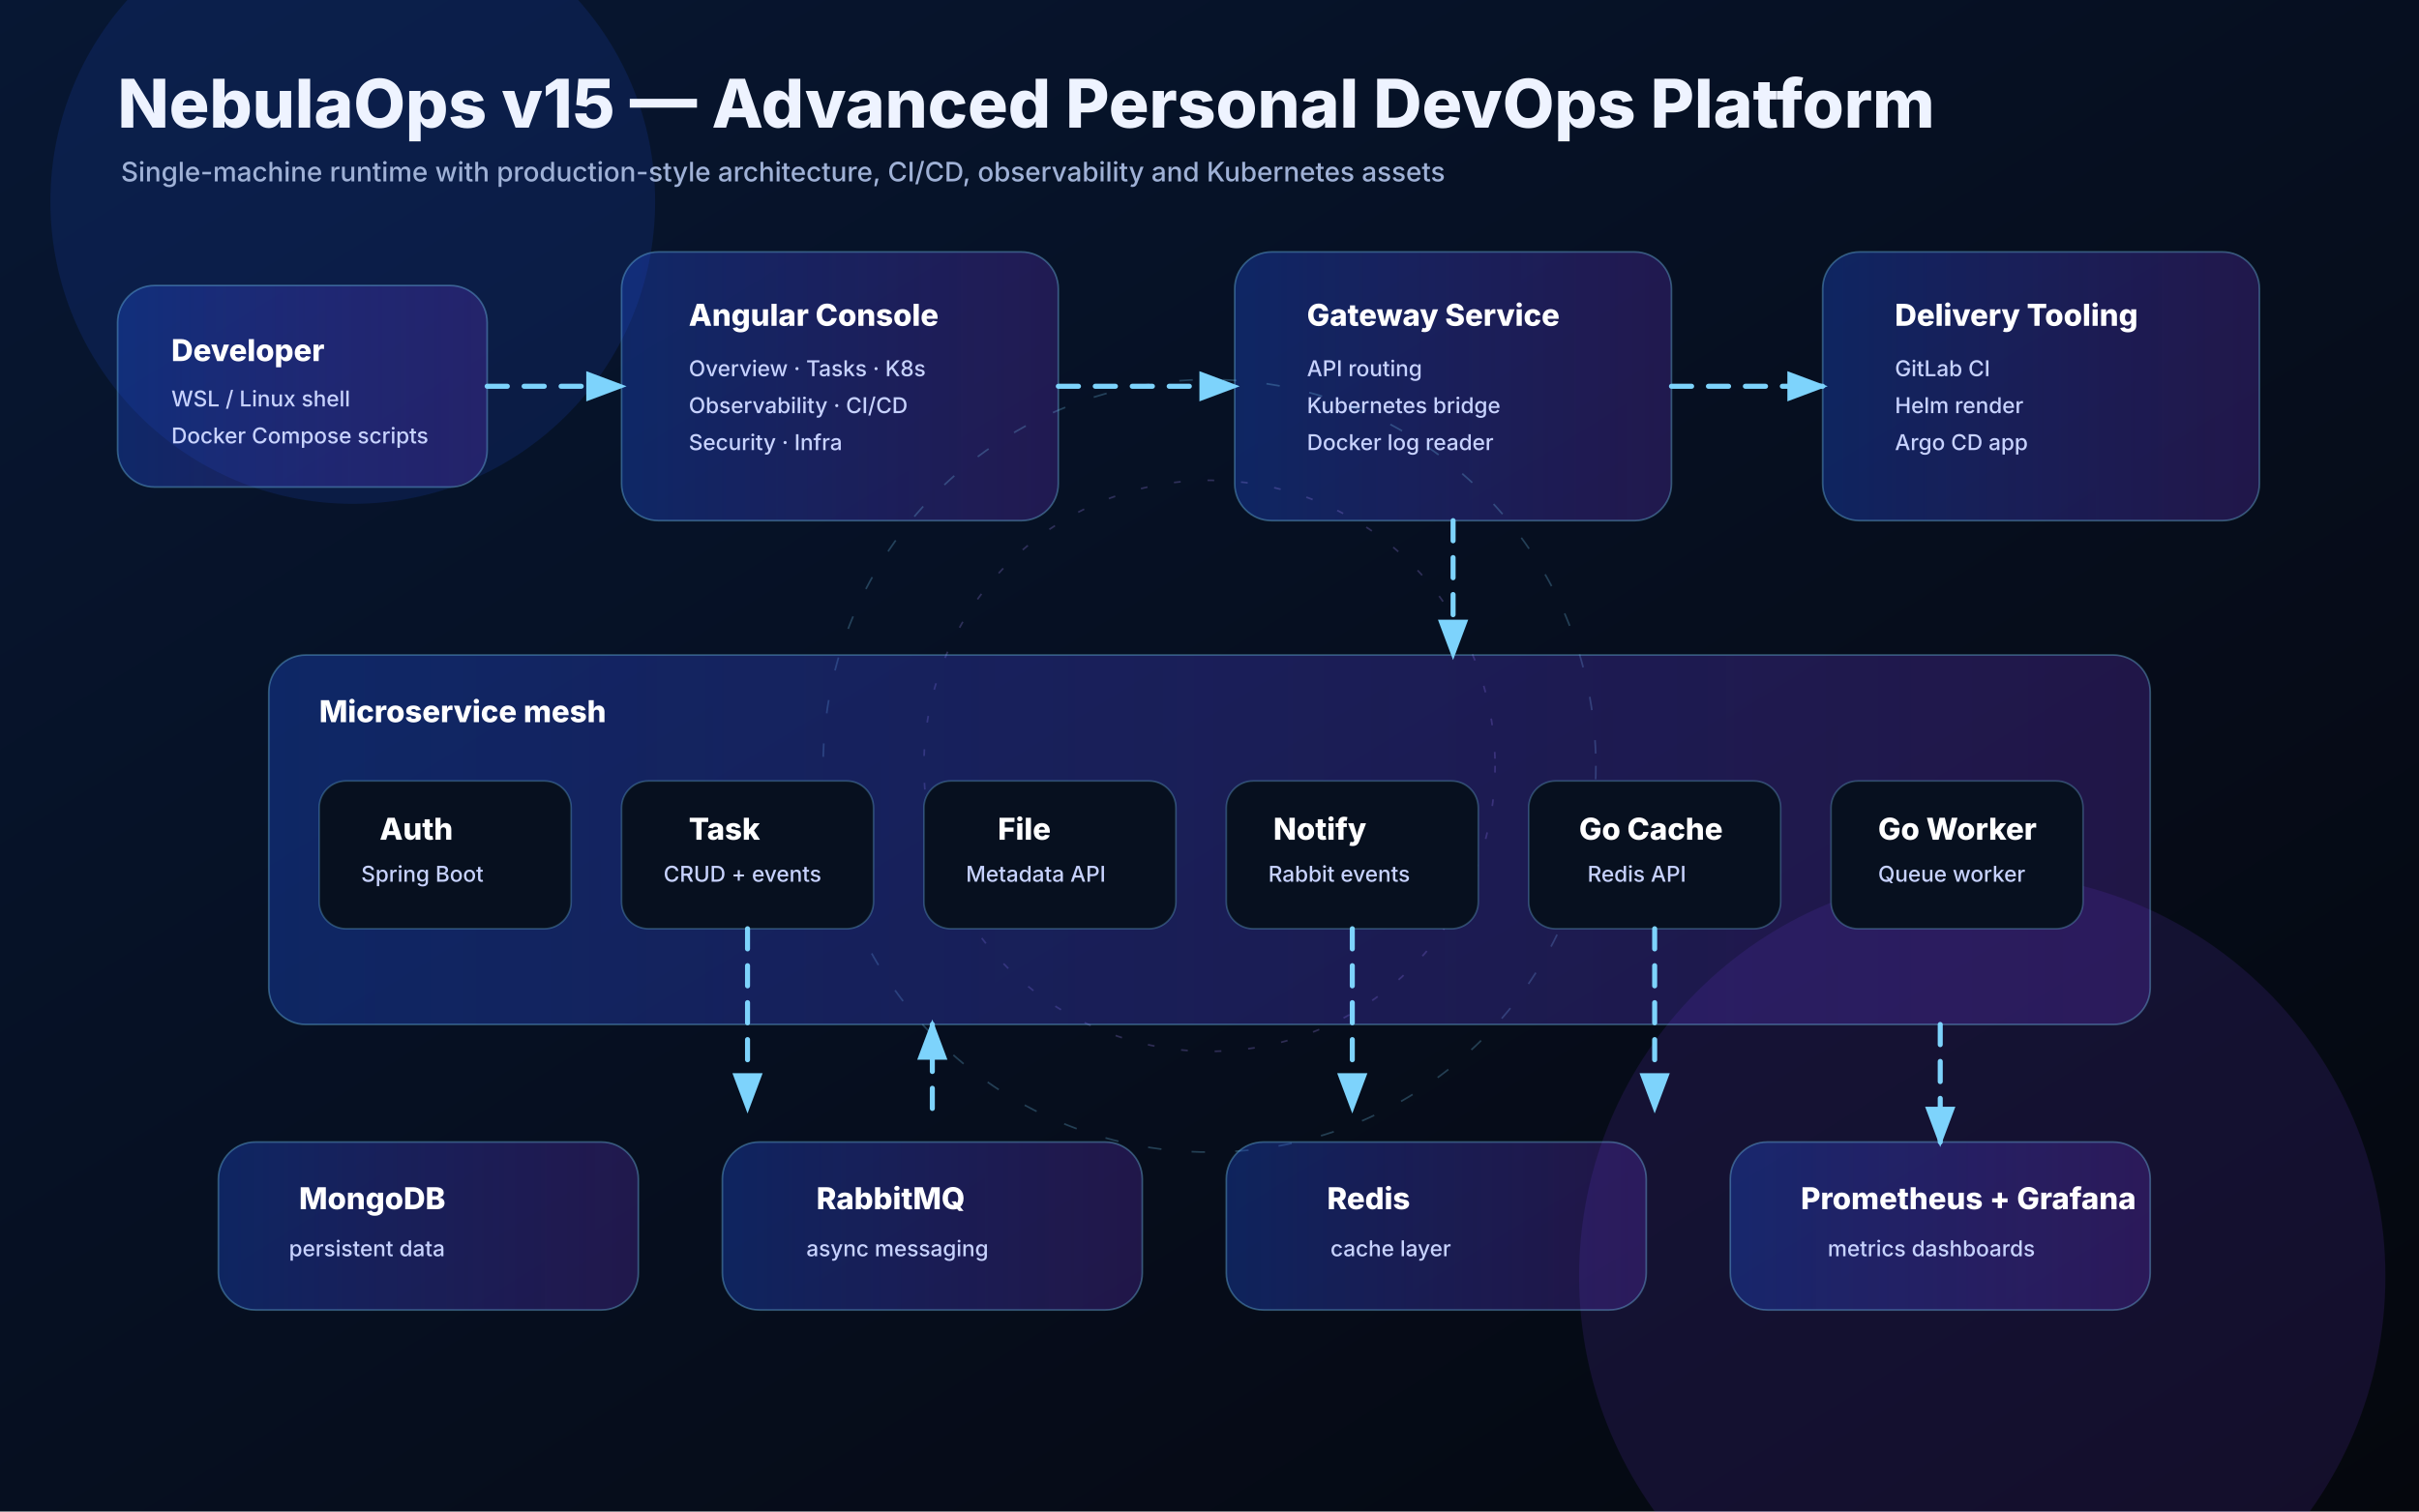
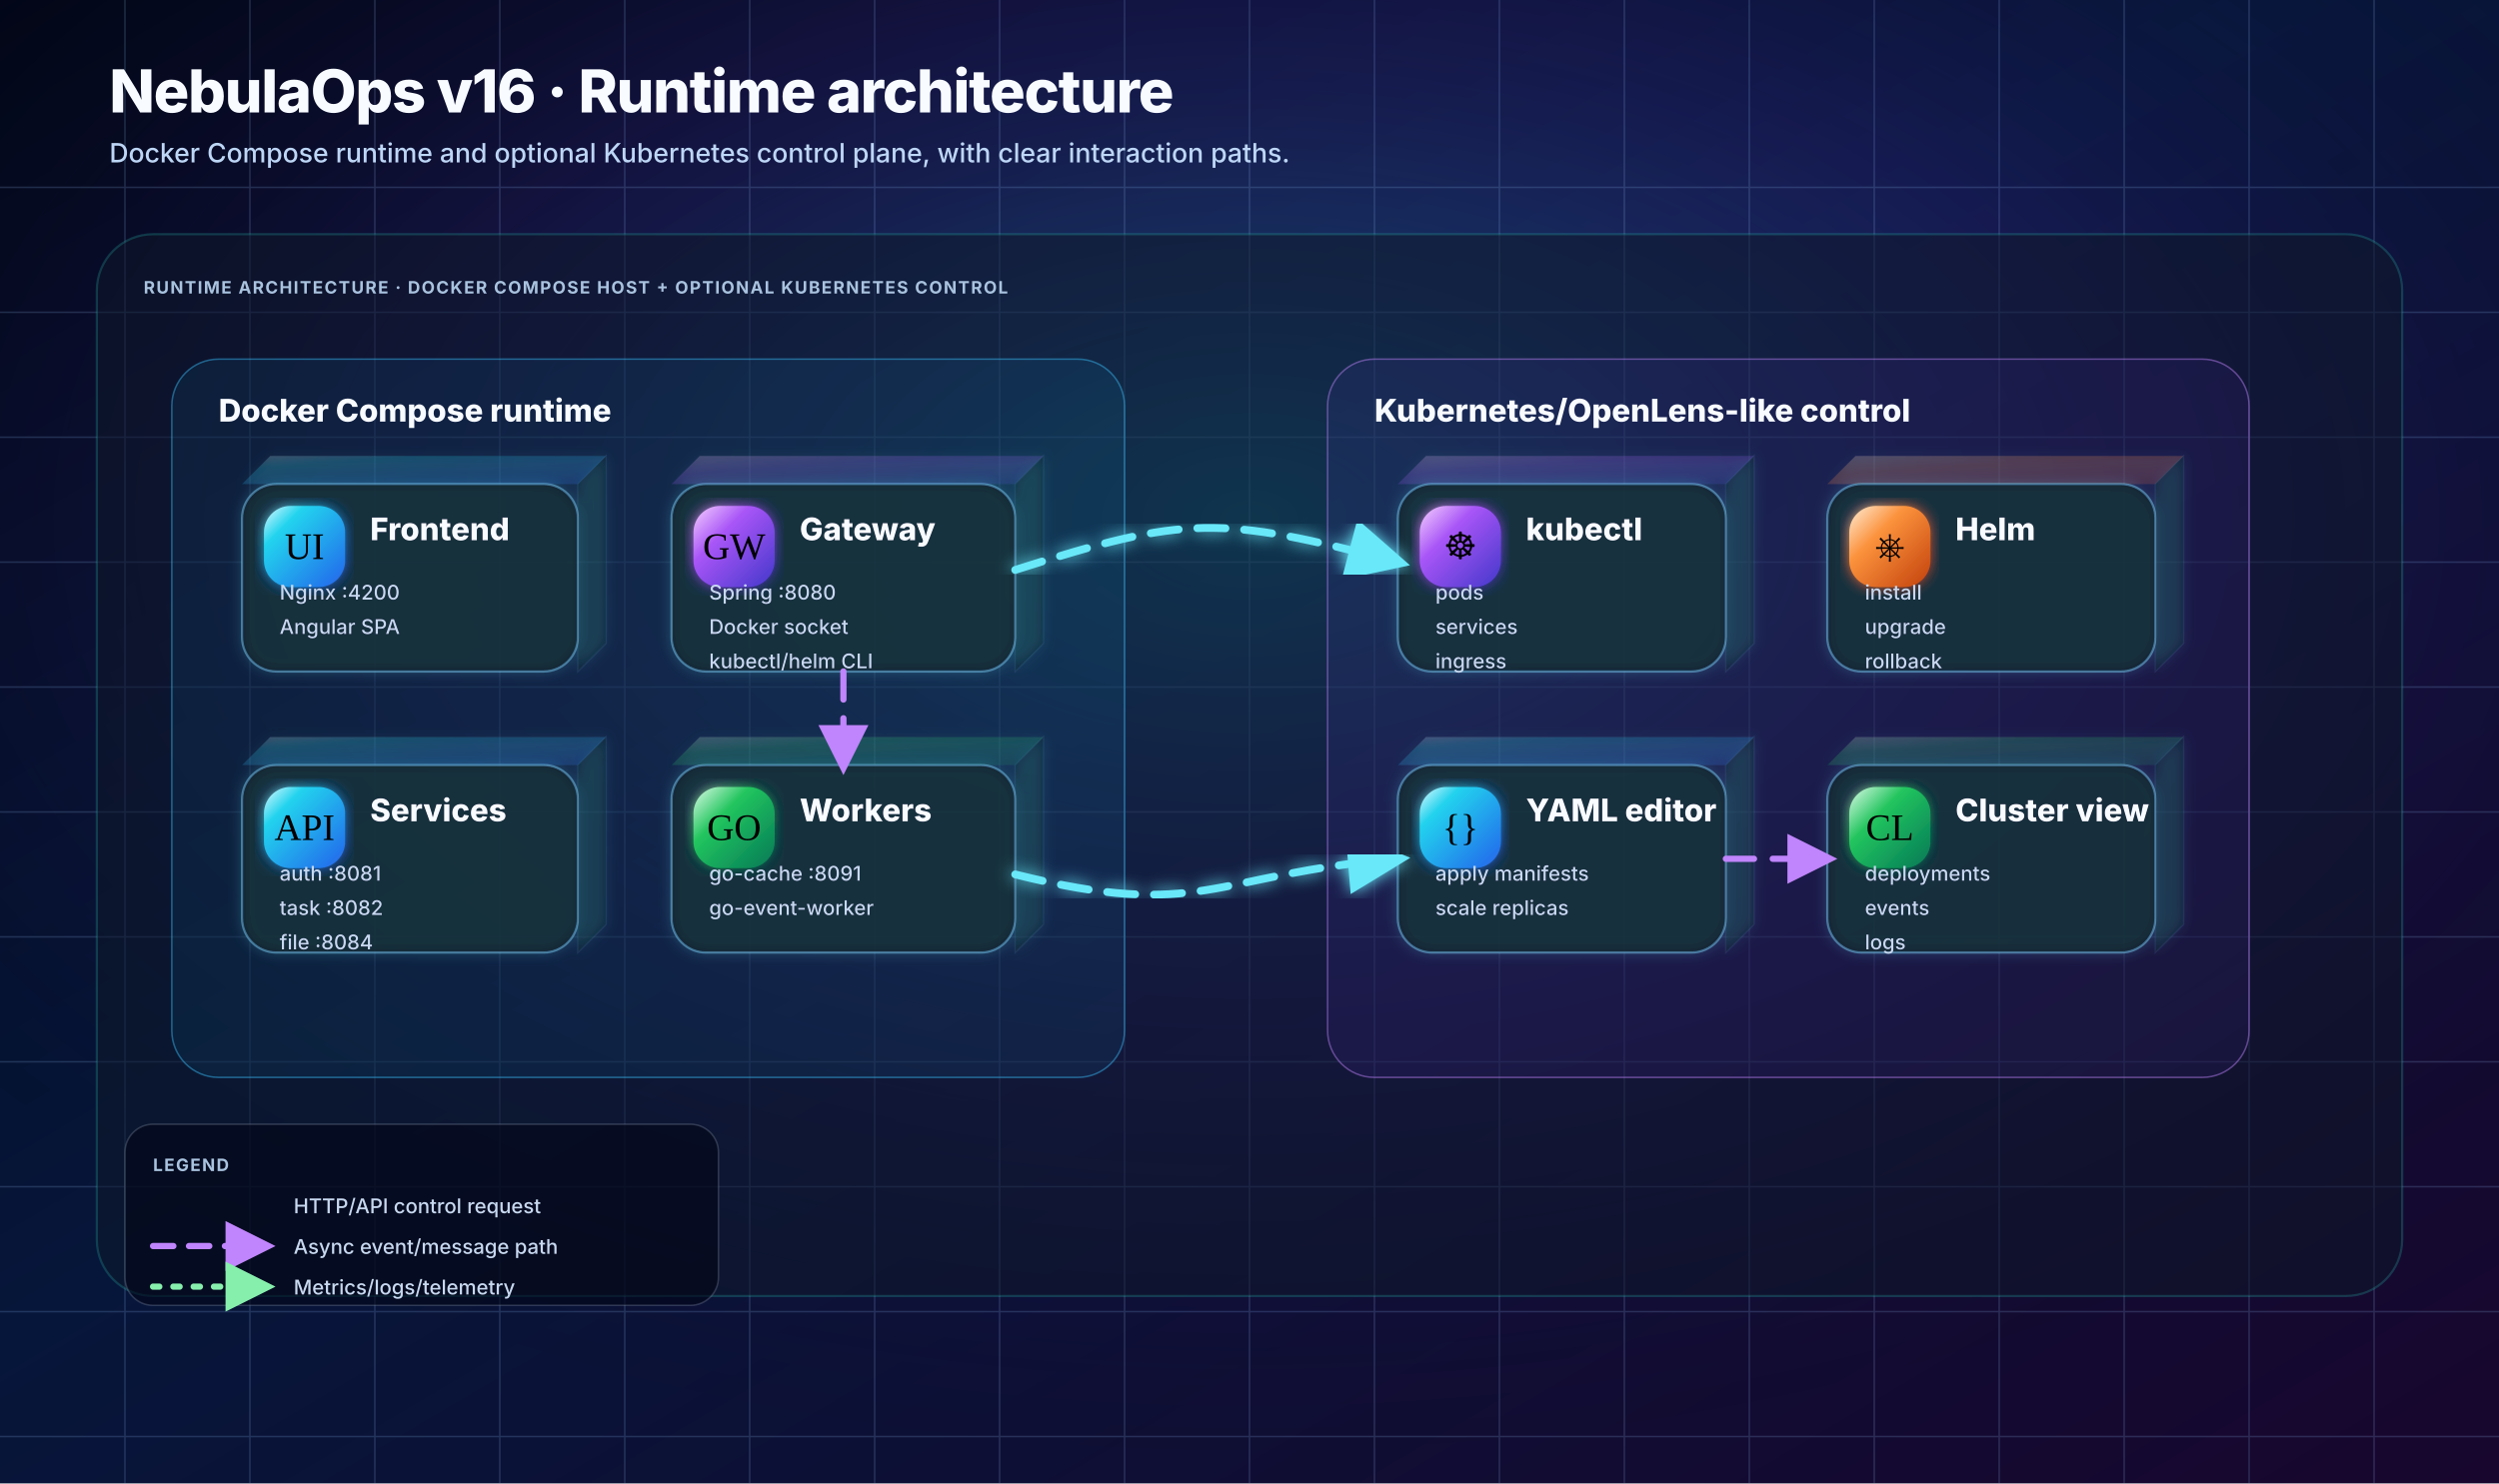
- <svg xmlns="http://www.w3.org/2000/svg" width="1440" height="900" viewBox="0 0 1440 900" role="img" aria-label="NebulaOps v15 advanced local architecture">
+ <svg xmlns="http://www.w3.org/2000/svg" width="1600" height="950" viewBox="0 0 1600 950" role="img" aria-labelledby="title desc">
  <defs>
-     <linearGradient id="bg" x1="0" x2="1" y1="0" y2="1">
-       <stop stop-color="#071733" />
-       <stop offset="1" stop-color="#05070d" />
-     </linearGradient>
-     <linearGradient id="card" x1="0" x2="1">
-       <stop stop-color="#1d4ed8" stop-opacity=".35" />
-       <stop offset="1" stop-color="#7c3aed" stop-opacity=".22" />
+     <linearGradient id="bg" x1="0" y1="0" x2="1" y2="1">
+       <stop offset="0" stop-color="#020617" />
+       <stop offset=".45" stop-color="#06163a" />
+       <stop offset="1" stop-color="#18062e" />
+     </linearGradient>
+     <radialGradient id="halo" cx="50%" cy="35%" r="65%">
+       <stop offset="0" stop-color="#22d3ee" stop-opacity=".34" />
+       <stop offset=".55" stop-color="#7c3aed" stop-opacity=".12" />
+       <stop offset="1" stop-color="#000" stop-opacity="0" />
+     </radialGradient>
+     <linearGradient id="cyan" x1="0" y1="0" x2="1" y2="1">
+       <stop offset="0" stop-color="#e0faff" />
+       <stop offset=".25" stop-color="#22d3ee" />
+       <stop offset="1" stop-color="#2563eb" />
+     </linearGradient>
+     <linearGradient id="violet" x1="0" y1="0" x2="1" y2="1">
+       <stop offset="0" stop-color="#f5d0fe" />
+       <stop offset=".35" stop-color="#a855f7" />
+       <stop offset="1" stop-color="#4338ca" />
+     </linearGradient>
+     <linearGradient id="green" x1="0" y1="0" x2="1" y2="1">
+       <stop offset="0" stop-color="#dcfce7" />
+       <stop offset=".35" stop-color="#22c55e" />
+       <stop offset="1" stop-color="#047857" />
+     </linearGradient>
+     <linearGradient id="orange" x1="0" y1="0" x2="1" y2="1">
+       <stop offset="0" stop-color="#ffedd5" />
+       <stop offset=".35" stop-color="#fb923c" />
+       <stop offset="1" stop-color="#c2410c" />
+     </linearGradient>
+     <linearGradient id="red" x1="0" y1="0" x2="1" y2="1">
+       <stop offset="0" stop-color="#fee2e2" />
+       <stop offset=".35" stop-color="#f43f5e" />
+       <stop offset="1" stop-color="#991b1b" />
    </linearGradient>
    <filter id="glow">
      <feGaussianBlur stdDeviation="5" result="b" />
      <feMerge>
        <feMergeNode in="b" />
        <feMergeNode in="SourceGraphic" />
      </feMerge>
    </filter>
+     <filter id="soft">
+       <feDropShadow dx="0" dy="22" stdDeviation="16" flood-color="#000" flood-opacity=".48" />
+       <feDropShadow dx="0" dy="0" stdDeviation="4" flood-color="#67e8f9" flood-opacity=".25" />
+     </filter>
+     <marker id="arrowC" viewBox="0 0 10 10" refX="8" refY="5" markerWidth="8" markerHeight="8" orient="auto-start-reverse">
+       <path d="M0,0 L10,5 L0,10 Z" fill="#67e8f9" />
+     </marker>
+     <marker id="arrowV" viewBox="0 0 10 10" refX="8" refY="5" markerWidth="8" markerHeight="8" orient="auto-start-reverse">
+       <path d="M0,0 L10,5 L0,10 Z" fill="#c084fc" />
+     </marker>
+     <marker id="arrowG" viewBox="0 0 10 10" refX="8" refY="5" markerWidth="8" markerHeight="8" orient="auto-start-reverse">
+       <path d="M0,0 L10,5 L0,10 Z" fill="#86efac" />
+     </marker>
    <style>
-             .title{font:800 40px Inter,Arial;fill:#eef3ff}.sub{font:500 16px Inter,Arial;fill:#9fb1d6}.h{font:800 18px
-             Inter,Arial;fill:#fff}.t{font:500 13px
-             Inter,Arial;fill:#c7d2fe}.box{fill:url(#card);stroke:#7dd3fc;stroke-opacity:.35;rx:22}.small{fill:#07101f;stroke:#7dd3fc;stroke-opacity:.28;rx:16}.arrow{stroke:#7dd3fc;stroke-width:3;stroke-linecap:round;marker-end:url(#m)}.flow{stroke-dasharray:12
-             10;animation:dash 2.8s linear infinite}.pulse{animation:pulse 2.6s ease-in-out
-             infinite}.spin{transform-origin:720px 456px;animation:spin 18s linear infinite}@keyframes
-             dash{to{stroke-dashoffset:-88}}@keyframes pulse{50%{opacity:.45}}@keyframes
-             spin{to{transform:rotate(360deg)}}
+             .title{font:800 38px Inter,Arial,sans-serif;fill:#f8fbff;letter-spacing:-.02em} .sub{font:500 17px
+             Inter,Arial,sans-serif;fill:#bdd6f6}
+             .label{font:800 20px Inter,Arial,sans-serif;fill:#f8fbff} .small{font:500 13px
+             Inter,Arial,sans-serif;fill:#c7d8ef} .tiny{font:700 11px
+             Inter,Arial,sans-serif;fill:#a9c3df;text-transform:uppercase;letter-spacing:.08em}
+             .lane{fill:rgba(15,23,42,.52);stroke:#2dd4bf;stroke-opacity:.22;stroke-width:1.4} .node{filter:url(#soft)}
+             .flow{fill:none;stroke:#67e8f9;stroke-width:5;stroke-linecap:round;stroke-linejoin:round;marker-end:url(#arrowC);filter:url(#glow)}
+             .event{fill:none;stroke:#c084fc;stroke-width:4;stroke-dasharray:13
+             10;stroke-linecap:round;marker-end:url(#arrowV)}
+             .metric{fill:none;stroke:#86efac;stroke-width:4;stroke-dasharray:4
+             9;stroke-linecap:round;marker-end:url(#arrowG)}
+             .pulse{animation:pulse 2.8s ease-in-out infinite;transform-origin:center} .dash{stroke-dasharray:18
+             12;animation:dash 4s linear infinite} .float{animation:float 6s ease-in-out infinite}
+             @keyframes dash{to{stroke-dashoffset:-120}} @keyframes pulse{50%{opacity:.52;transform:scale(1.035)}}
+             @keyframes float{50%{transform:translateY(-10px)}}
        </style>
-     <marker id="m" markerWidth="10" markerHeight="10" refX="7" refY="3" orient="auto">
-       <path d="M0,0 L0,6 L8,3 z" fill="#7dd3fc" />
-     </marker>
  </defs>
-   <rect width="1440" height="900" fill="url(#bg)" />
-   <circle class="pulse" cx="210" cy="120" r="180" fill="#1d4ed8" opacity=".16" />
-   <circle class="pulse" cx="1180" cy="760" r="240" fill="#7c3aed" opacity=".13" />
-   <text class="title" x="70" y="76">NebulaOps v15 — Advanced Personal DevOps Platform</text>
-   <text class="sub" x="72" y="108">Single-machine runtime with production-style architecture, CI/CD, observability and
-         Kubernetes assets
+   <rect width="100%" height="100%" fill="url(#bg)" />
+   <rect width="100%" height="100%" fill="url(#halo)" />
+   <g opacity=".18">
+     <path d="M0 120 H1600" stroke="#93c5fd" stroke-width="1" />
+     <path d="M0 200 H1600" stroke="#93c5fd" stroke-width="1" />
+     <path d="M0 280 H1600" stroke="#93c5fd" stroke-width="1" />
+     <path d="M0 360 H1600" stroke="#93c5fd" stroke-width="1" />
+     <path d="M0 440 H1600" stroke="#93c5fd" stroke-width="1" />
+     <path d="M0 520 H1600" stroke="#93c5fd" stroke-width="1" />
+     <path d="M0 600 H1600" stroke="#93c5fd" stroke-width="1" />
+     <path d="M0 680 H1600" stroke="#93c5fd" stroke-width="1" />
+     <path d="M0 760 H1600" stroke="#93c5fd" stroke-width="1" />
+     <path d="M0 840 H1600" stroke="#93c5fd" stroke-width="1" />
+     <path d="M0 920 H1600" stroke="#93c5fd" stroke-width="1" />
+     <path d="M80 0 V950" stroke="#93c5fd" stroke-width="1" />
+     <path d="M160 0 V950" stroke="#93c5fd" stroke-width="1" />
+     <path d="M240 0 V950" stroke="#93c5fd" stroke-width="1" />
+     <path d="M320 0 V950" stroke="#93c5fd" stroke-width="1" />
+     <path d="M400 0 V950" stroke="#93c5fd" stroke-width="1" />
+     <path d="M480 0 V950" stroke="#93c5fd" stroke-width="1" />
+     <path d="M560 0 V950" stroke="#93c5fd" stroke-width="1" />
+     <path d="M640 0 V950" stroke="#93c5fd" stroke-width="1" />
+     <path d="M720 0 V950" stroke="#93c5fd" stroke-width="1" />
+     <path d="M800 0 V950" stroke="#93c5fd" stroke-width="1" />
+     <path d="M880 0 V950" stroke="#93c5fd" stroke-width="1" />
+     <path d="M960 0 V950" stroke="#93c5fd" stroke-width="1" />
+     <path d="M1040 0 V950" stroke="#93c5fd" stroke-width="1" />
+     <path d="M1120 0 V950" stroke="#93c5fd" stroke-width="1" />
+     <path d="M1200 0 V950" stroke="#93c5fd" stroke-width="1" />
+     <path d="M1280 0 V950" stroke="#93c5fd" stroke-width="1" />
+     <path d="M1360 0 V950" stroke="#93c5fd" stroke-width="1" />
+     <path d="M1440 0 V950" stroke="#93c5fd" stroke-width="1" />
+     <path d="M1520 0 V950" stroke="#93c5fd" stroke-width="1" />
+   </g>
+   <text x="70" y="72" class="title">NebulaOps v16 · Runtime architecture</text>
+   <text x="70" y="104" class="sub">Docker Compose runtime and optional Kubernetes control plane, with clear
+         interaction paths.
    </text>
-   <rect class="box" x="70" y="170" width="220" height="120" />
-   <text class="h" x="102" y="215">Developer</text>
-   <text class="t" x="102" y="242">WSL / Linux shell</text>
-   <text class="t" x="102" y="264">Docker Compose scripts</text>
-   <rect class="box" x="370" y="150" width="260" height="160" />
-   <text class="h" x="410" y="194">Angular Console</text>
-   <text class="t" x="410" y="224">Overview · Tasks · K8s</text>
-   <text class="t" x="410" y="246">Observability · CI/CD</text>
-   <text class="t" x="410" y="268">Security · Infra</text>
-   <rect class="box" x="735" y="150" width="260" height="160" />
-   <text class="h" x="778" y="194">Gateway Service</text>
-   <text class="t" x="778" y="224">API routing</text>
-   <text class="t" x="778" y="246">Kubernetes bridge</text>
-   <text class="t" x="778" y="268">Docker log reader</text>
-   <rect class="box" x="1085" y="150" width="260" height="160" />
-   <text class="h" x="1128" y="194">Delivery Tooling</text>
-   <text class="t" x="1128" y="224">GitLab CI</text>
-   <text class="t" x="1128" y="246">Helm render</text>
-   <text class="t" x="1128" y="268">Argo CD app</text>
-   <path class="arrow flow" d="M290 230 H370" />
-   <path class="arrow flow" d="M630 230 H735" />
-   <path class="arrow flow" d="M995 230 H1085" />
-   <g class="spin" opacity=".25">
-     <circle cx="720" cy="456" r="230" fill="none" stroke="#7dd3fc" stroke-width="1" stroke-dasharray="8 18" />
-     <circle cx="720" cy="456" r="170" fill="none" stroke="#a78bfa" stroke-width="1" stroke-dasharray="4 16" />
-   </g>
-   <rect class="box" x="160" y="390" width="1120" height="220" rx="28" />
-   <text class="h" x="190" y="430">Microservice mesh</text>
+   <rect x="62" y="150" width="1476" height="680" rx="36" class="lane" />
+   <text x="92" y="188" class="tiny">RUNTIME ARCHITECTURE · DOCKER COMPOSE HOST + OPTIONAL KUBERNETES CONTROL</text>
+   <rect x="110" y="230" width="610" height="460" rx="30" fill="rgba(14,165,233,.08)" stroke="#38bdf8" stroke-opacity=".45" />
+   <text x="140" y="270" class="label">Docker Compose runtime</text>
+   <g class="node float">
+     <path d="M173,292 H388 L370,310 H155 Z" fill="url(#cyan)" opacity=".22" />
+     <path d="M370,310 L388,292 V412 L370,430 Z" fill="#020617" opacity=".45" stroke="#7dd3fc" stroke-opacity=".22" />
+     <rect x="155" y="310" width="215" height="120" rx="22" fill="rgba(8,13,35,.86)" stroke="#7dd3fc" stroke-opacity=".48" stroke-width="1.5" />
+     <rect x="169" y="324" width="52" height="52" rx="17" fill="url(#cyan)" filter="url(#glow)" />
+     <text x="195" y="358" text-anchor="middle" font-size="24">UI</text>
+     <text x="237" y="346" class="label">Frontend</text>
+     <text x="179" y="384" class="small">Nginx :4200</text>
+     <text x="179" y="406" class="small">Angular SPA</text>
+   </g>
+   <g class="node float">
+     <path d="M448,292 H668 L650,310 H430 Z" fill="url(#violet)" opacity=".22" />
+     <path d="M650,310 L668,292 V412 L650,430 Z" fill="#020617" opacity=".45" stroke="#7dd3fc" stroke-opacity=".22" />
+     <rect x="430" y="310" width="220" height="120" rx="22" fill="rgba(8,13,35,.86)" stroke="#7dd3fc" stroke-opacity=".48" stroke-width="1.5" />
+     <rect x="444" y="324" width="52" height="52" rx="17" fill="url(#violet)" filter="url(#glow)" />
+     <text x="470" y="358" text-anchor="middle" font-size="24">GW</text>
+     <text x="512" y="346" class="label">Gateway</text>
+     <text x="454" y="384" class="small">Spring :8080</text>
+     <text x="454" y="406" class="small">Docker socket</text>
+     <text x="454" y="428" class="small">kubectl/helm CLI</text>
+   </g>
+   <g class="node float">
+     <path d="M173,472 H388 L370,490 H155 Z" fill="url(#cyan)" opacity=".22" />
+     <path d="M370,490 L388,472 V592 L370,610 Z" fill="#020617" opacity=".45" stroke="#7dd3fc" stroke-opacity=".22" />
+     <rect x="155" y="490" width="215" height="120" rx="22" fill="rgba(8,13,35,.86)" stroke="#7dd3fc" stroke-opacity=".48" stroke-width="1.5" />
+     <rect x="169" y="504" width="52" height="52" rx="17" fill="url(#cyan)" filter="url(#glow)" />
+     <text x="195" y="538" text-anchor="middle" font-size="24">API</text>
+     <text x="237" y="526" class="label">Services</text>
+     <text x="179" y="564" class="small">auth :8081</text>
+     <text x="179" y="586" class="small">task :8082</text>
+     <text x="179" y="608" class="small">file :8084</text>
+   </g>
+   <g class="node float">
+     <path d="M448,472 H668 L650,490 H430 Z" fill="url(#green)" opacity=".22" />
+     <path d="M650,490 L668,472 V592 L650,610 Z" fill="#020617" opacity=".45" stroke="#7dd3fc" stroke-opacity=".22" />
+     <rect x="430" y="490" width="220" height="120" rx="22" fill="rgba(8,13,35,.86)" stroke="#7dd3fc" stroke-opacity=".48" stroke-width="1.5" />
+     <rect x="444" y="504" width="52" height="52" rx="17" fill="url(#green)" filter="url(#glow)" />
+     <text x="470" y="538" text-anchor="middle" font-size="24">GO</text>
+     <text x="512" y="526" class="label">Workers</text>
+     <text x="454" y="564" class="small">go-cache :8091</text>
+     <text x="454" y="586" class="small">go-event-worker</text>
+   </g>
+   <rect x="850" y="230" width="590" height="460" rx="30" fill="rgba(124,58,237,.08)" stroke="#c084fc" stroke-opacity=".45" />
+   <text x="880" y="270" class="label">Kubernetes/OpenLens-like control</text>
+   <g class="node float">
+     <path d="M913,292 H1123 L1105,310 H895 Z" fill="url(#violet)" opacity=".22" />
+     <path d="M1105,310 L1123,292 V412 L1105,430 Z" fill="#020617" opacity=".45" stroke="#7dd3fc" stroke-opacity=".22" />
+     <rect x="895" y="310" width="210" height="120" rx="22" fill="rgba(8,13,35,.86)" stroke="#7dd3fc" stroke-opacity=".48" stroke-width="1.5" />
+     <rect x="909" y="324" width="52" height="52" rx="17" fill="url(#violet)" filter="url(#glow)" />
+     <text x="935" y="358" text-anchor="middle" font-size="24">☸</text>
+     <text x="977" y="346" class="label">kubectl</text>
+     <text x="919" y="384" class="small">pods</text>
+     <text x="919" y="406" class="small">services</text>
+     <text x="919" y="428" class="small">ingress</text>
+   </g>
+   <g class="node float">
+     <path d="M1188,292 H1398 L1380,310 H1170 Z" fill="url(#orange)" opacity=".22" />
+     <path d="M1380,310 L1398,292 V412 L1380,430 Z" fill="#020617" opacity=".45" stroke="#7dd3fc" stroke-opacity=".22" />
+     <rect x="1170" y="310" width="210" height="120" rx="22" fill="rgba(8,13,35,.86)" stroke="#7dd3fc" stroke-opacity=".48" stroke-width="1.5" />
+     <rect x="1184" y="324" width="52" height="52" rx="17" fill="url(#orange)" filter="url(#glow)" />
+     <text x="1210" y="358" text-anchor="middle" font-size="24">⎈</text>
+     <text x="1252" y="346" class="label">Helm</text>
+     <text x="1194" y="384" class="small">install</text>
+     <text x="1194" y="406" class="small">upgrade</text>
+     <text x="1194" y="428" class="small">rollback</text>
+   </g>
+   <g class="node float">
+     <path d="M913,472 H1123 L1105,490 H895 Z" fill="url(#cyan)" opacity=".22" />
+     <path d="M1105,490 L1123,472 V592 L1105,610 Z" fill="#020617" opacity=".45" stroke="#7dd3fc" stroke-opacity=".22" />
+     <rect x="895" y="490" width="210" height="120" rx="22" fill="rgba(8,13,35,.86)" stroke="#7dd3fc" stroke-opacity=".48" stroke-width="1.5" />
+     <rect x="909" y="504" width="52" height="52" rx="17" fill="url(#cyan)" filter="url(#glow)" />
+     <text x="935" y="538" text-anchor="middle" font-size="24">{}</text>
+     <text x="977" y="526" class="label">YAML editor</text>
+     <text x="919" y="564" class="small">apply manifests</text>
+     <text x="919" y="586" class="small">scale replicas</text>
+   </g>
+   <g class="node float">
+     <path d="M1188,472 H1398 L1380,490 H1170 Z" fill="url(#green)" opacity=".22" />
+     <path d="M1380,490 L1398,472 V592 L1380,610 Z" fill="#020617" opacity=".45" stroke="#7dd3fc" stroke-opacity=".22" />
+     <rect x="1170" y="490" width="210" height="120" rx="22" fill="rgba(8,13,35,.86)" stroke="#7dd3fc" stroke-opacity=".48" stroke-width="1.5" />
+     <rect x="1184" y="504" width="52" height="52" rx="17" fill="url(#green)" filter="url(#glow)" />
+     <text x="1210" y="538" text-anchor="middle" font-size="24">CL</text>
+     <text x="1252" y="526" class="label">Cluster view</text>
+     <text x="1194" y="564" class="small">deployments</text>
+     <text x="1194" y="586" class="small">events</text>
+     <text x="1194" y="608" class="small">logs</text>
+   </g>
+   <path d="M370 365 H430" class="flow dash" />
+   <path d="M650 365 C760 330 780 330 895 360" class="flow dash" />
+   <path d="M650 560 C770 590 775 560 895 550" class="flow dash" />
+   <path d="M1105 360 H1170" class="flow dash" />
+   <path d="M1105 550 H1170" class="event dash" />
+   <path d="M265 430 V490" class="flow dash" />
+   <path d="M540 430 V490" class="event dash" />
  <g>
-     <rect class="small" x="190" y="465" width="150" height="88" />
-     <text class="h" x="226" y="500">Auth</text>
-     <text class="t" x="215" y="525">Spring Boot</text>
-     <rect class="small" x="370" y="465" width="150" height="88" />
-     <text class="h" x="410" y="500">Task</text>
-     <text class="t" x="395" y="525">CRUD + events</text>
-     <rect class="small" x="550" y="465" width="150" height="88" />
-     <text class="h" x="594" y="500">File</text>
-     <text class="t" x="575" y="525">Metadata API</text>
-     <rect class="small" x="730" y="465" width="150" height="88" />
-     <text class="h" x="758" y="500">Notify</text>
-     <text class="t" x="755" y="525">Rabbit events</text>
-     <rect class="small" x="910" y="465" width="150" height="88" />
-     <text class="h" x="940" y="500">Go Cache</text>
-     <text class="t" x="945" y="525">Redis API</text>
-     <rect class="small" x="1090" y="465" width="150" height="88" />
-     <text class="h" x="1118" y="500">Go Worker</text>
-     <text class="t" x="1118" y="525">Queue worker</text>
-   </g>
-   <path class="arrow flow" d="M865 310 V390" />
-   <path class="arrow flow" d="M445 553 V660" />
-   <path class="arrow flow" d="M805 553 V660" />
-   <path class="arrow flow" d="M985 553 V660" />
-   <rect class="box" x="130" y="680" width="250" height="100" />
-   <text class="h" x="178" y="720">MongoDB</text>
-   <text class="t" x="172" y="748">persistent data</text>
-   <rect class="box" x="430" y="680" width="250" height="100" />
-   <text class="h" x="486" y="720">RabbitMQ</text>
-   <text class="t" x="480" y="748">async messaging</text>
-   <rect class="box" x="730" y="680" width="250" height="100" />
-   <text class="h" x="790" y="720">Redis</text>
-   <text class="t" x="792" y="748">cache layer</text>
-   <rect class="box" x="1030" y="680" width="250" height="100" />
-   <text class="h" x="1072" y="720">Prometheus + Grafana</text>
-   <text class="t" x="1088" y="748">metrics dashboards</text>
-   <path class="arrow flow" d="M555 660 V610" />
-   <path class="arrow flow" d="M1155 610 V680" />
+     <rect x="80" y="720" width="380" height="116" rx="18" fill="rgba(2,6,23,.62)" stroke="#94a3b8" stroke-opacity=".28" />
+     <text x="98" y="750" class="tiny">LEGEND</text>
+     <path d="M98 772 H170" class="flow" />
+     <text x="188" y="777" class="small">HTTP/API control request</text>
+     <path d="M98 798 H170" class="event" />
+     <text x="188" y="803" class="small">Async event/message path</text>
+     <path d="M98 824 H170" class="metric" />
+     <text x="188" y="829" class="small">Metrics/logs/telemetry</text>
+   </g>
</svg>
